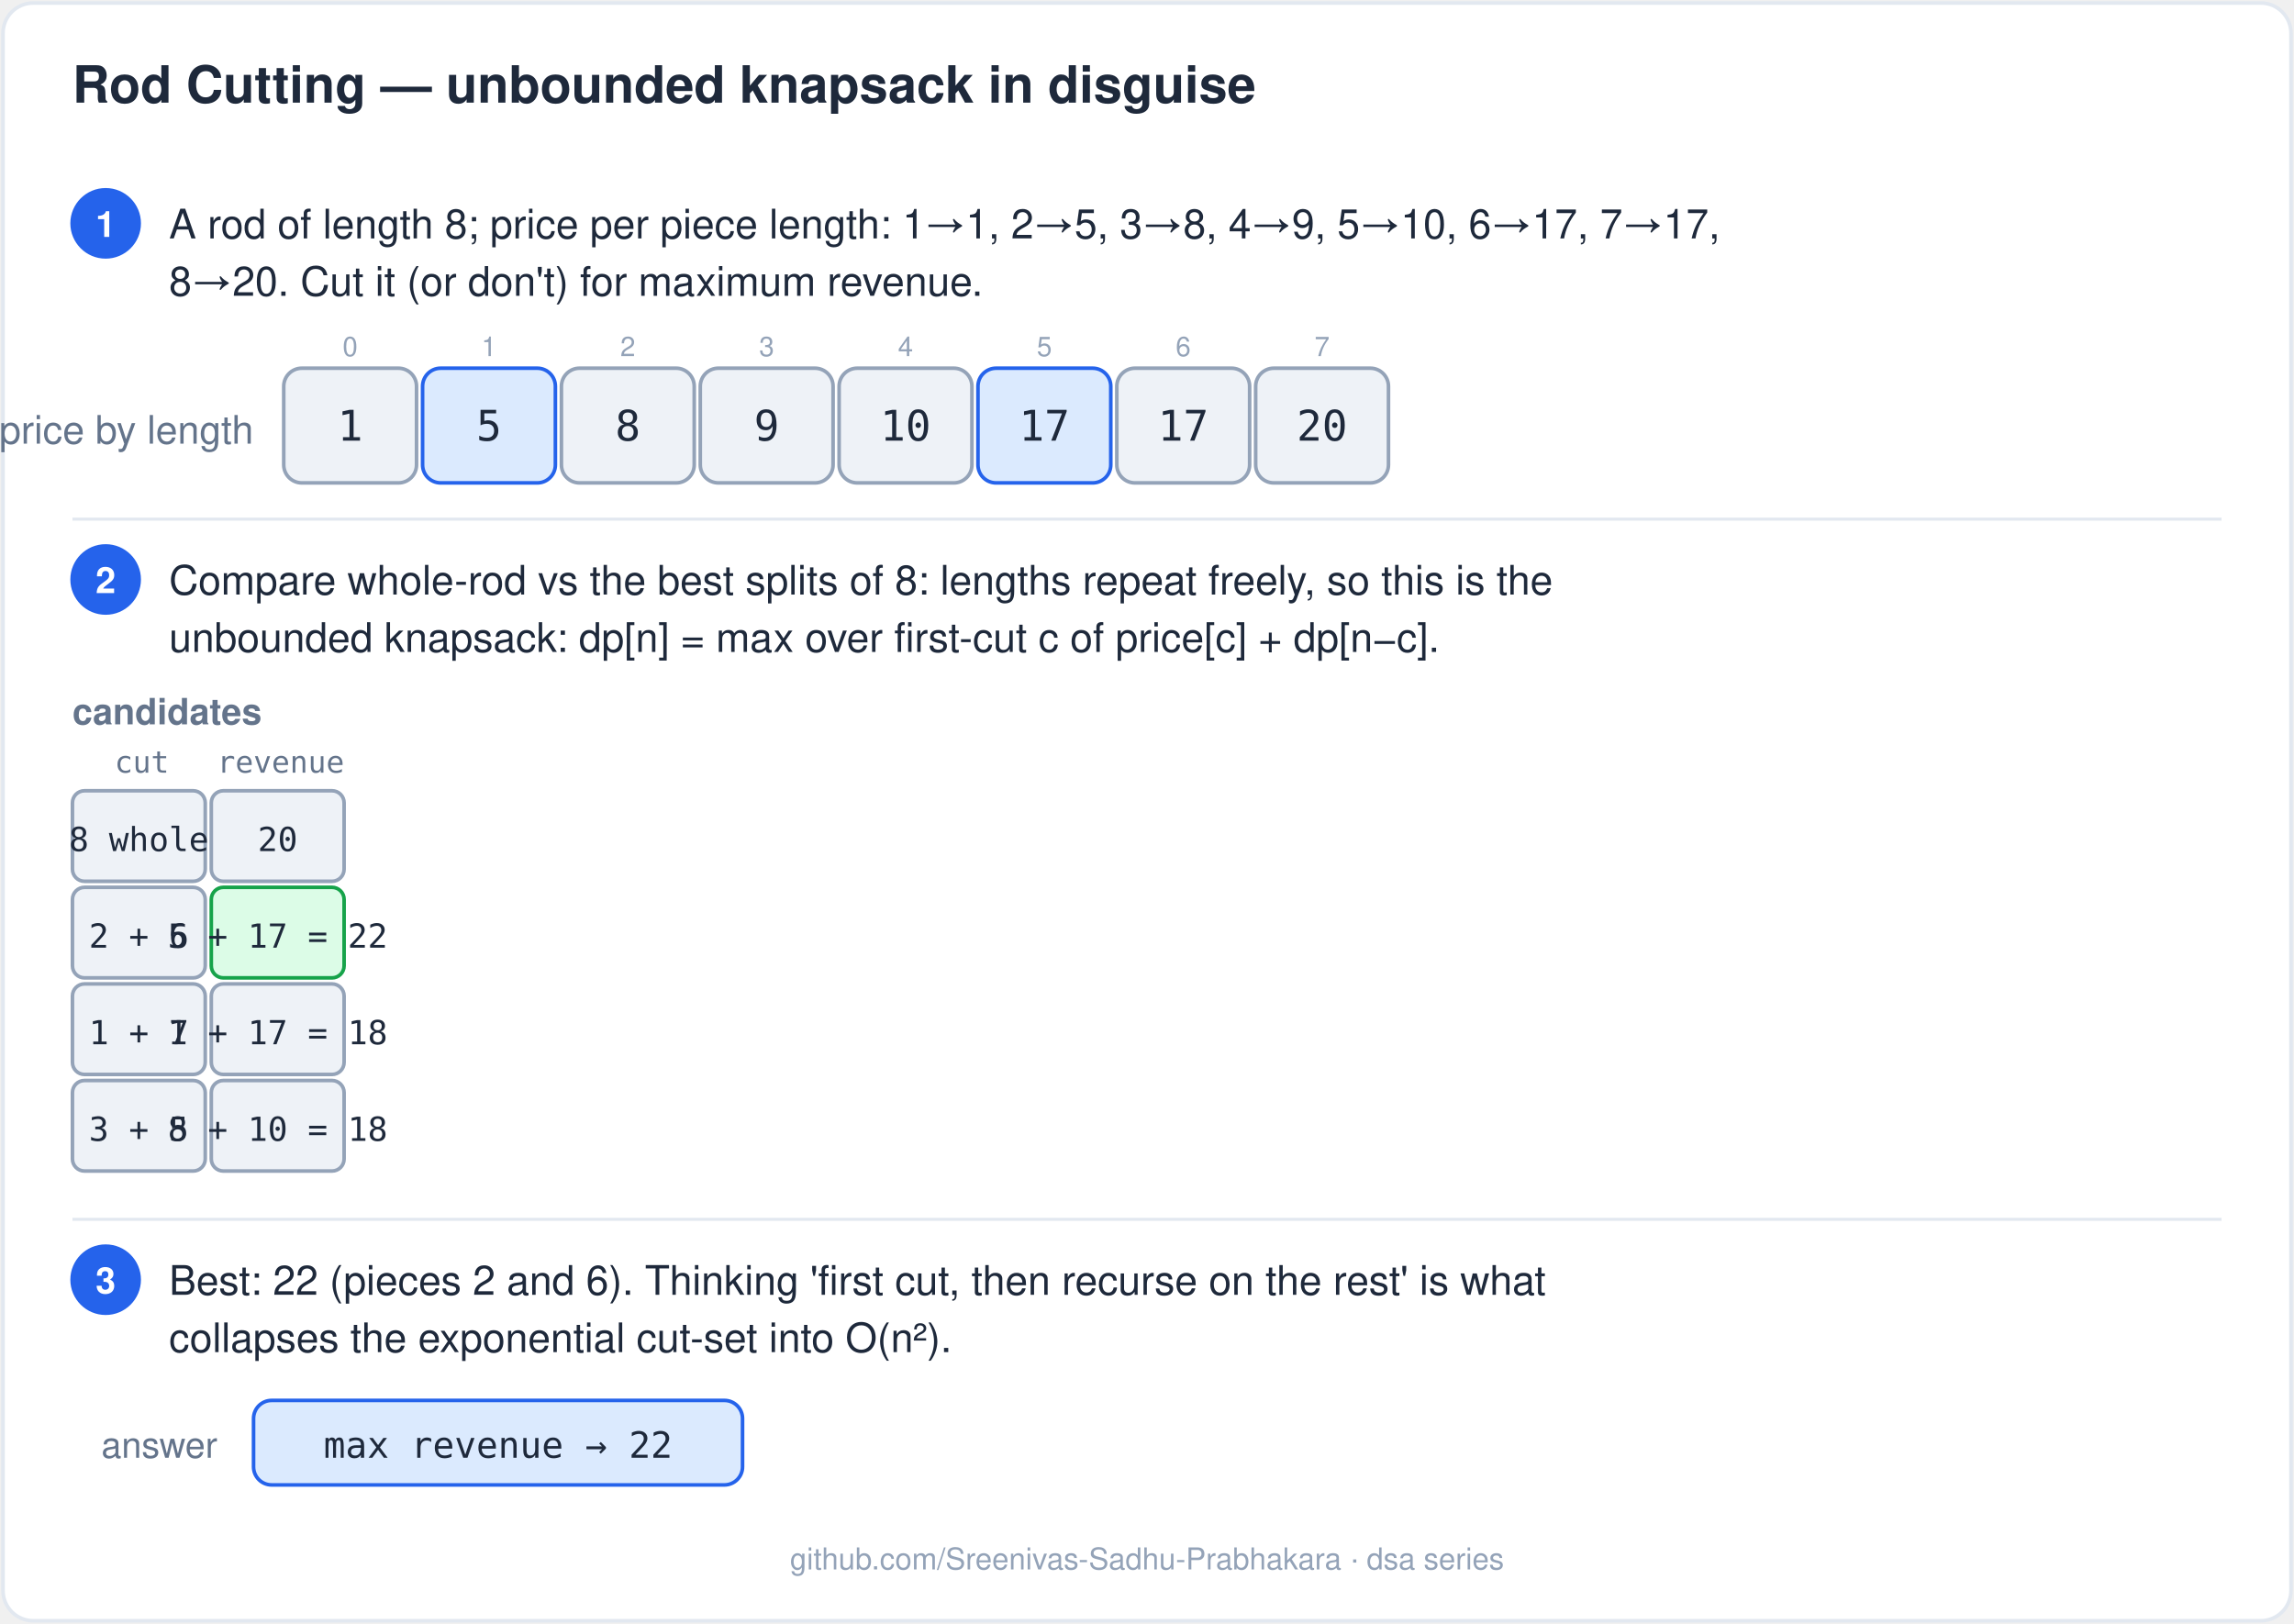
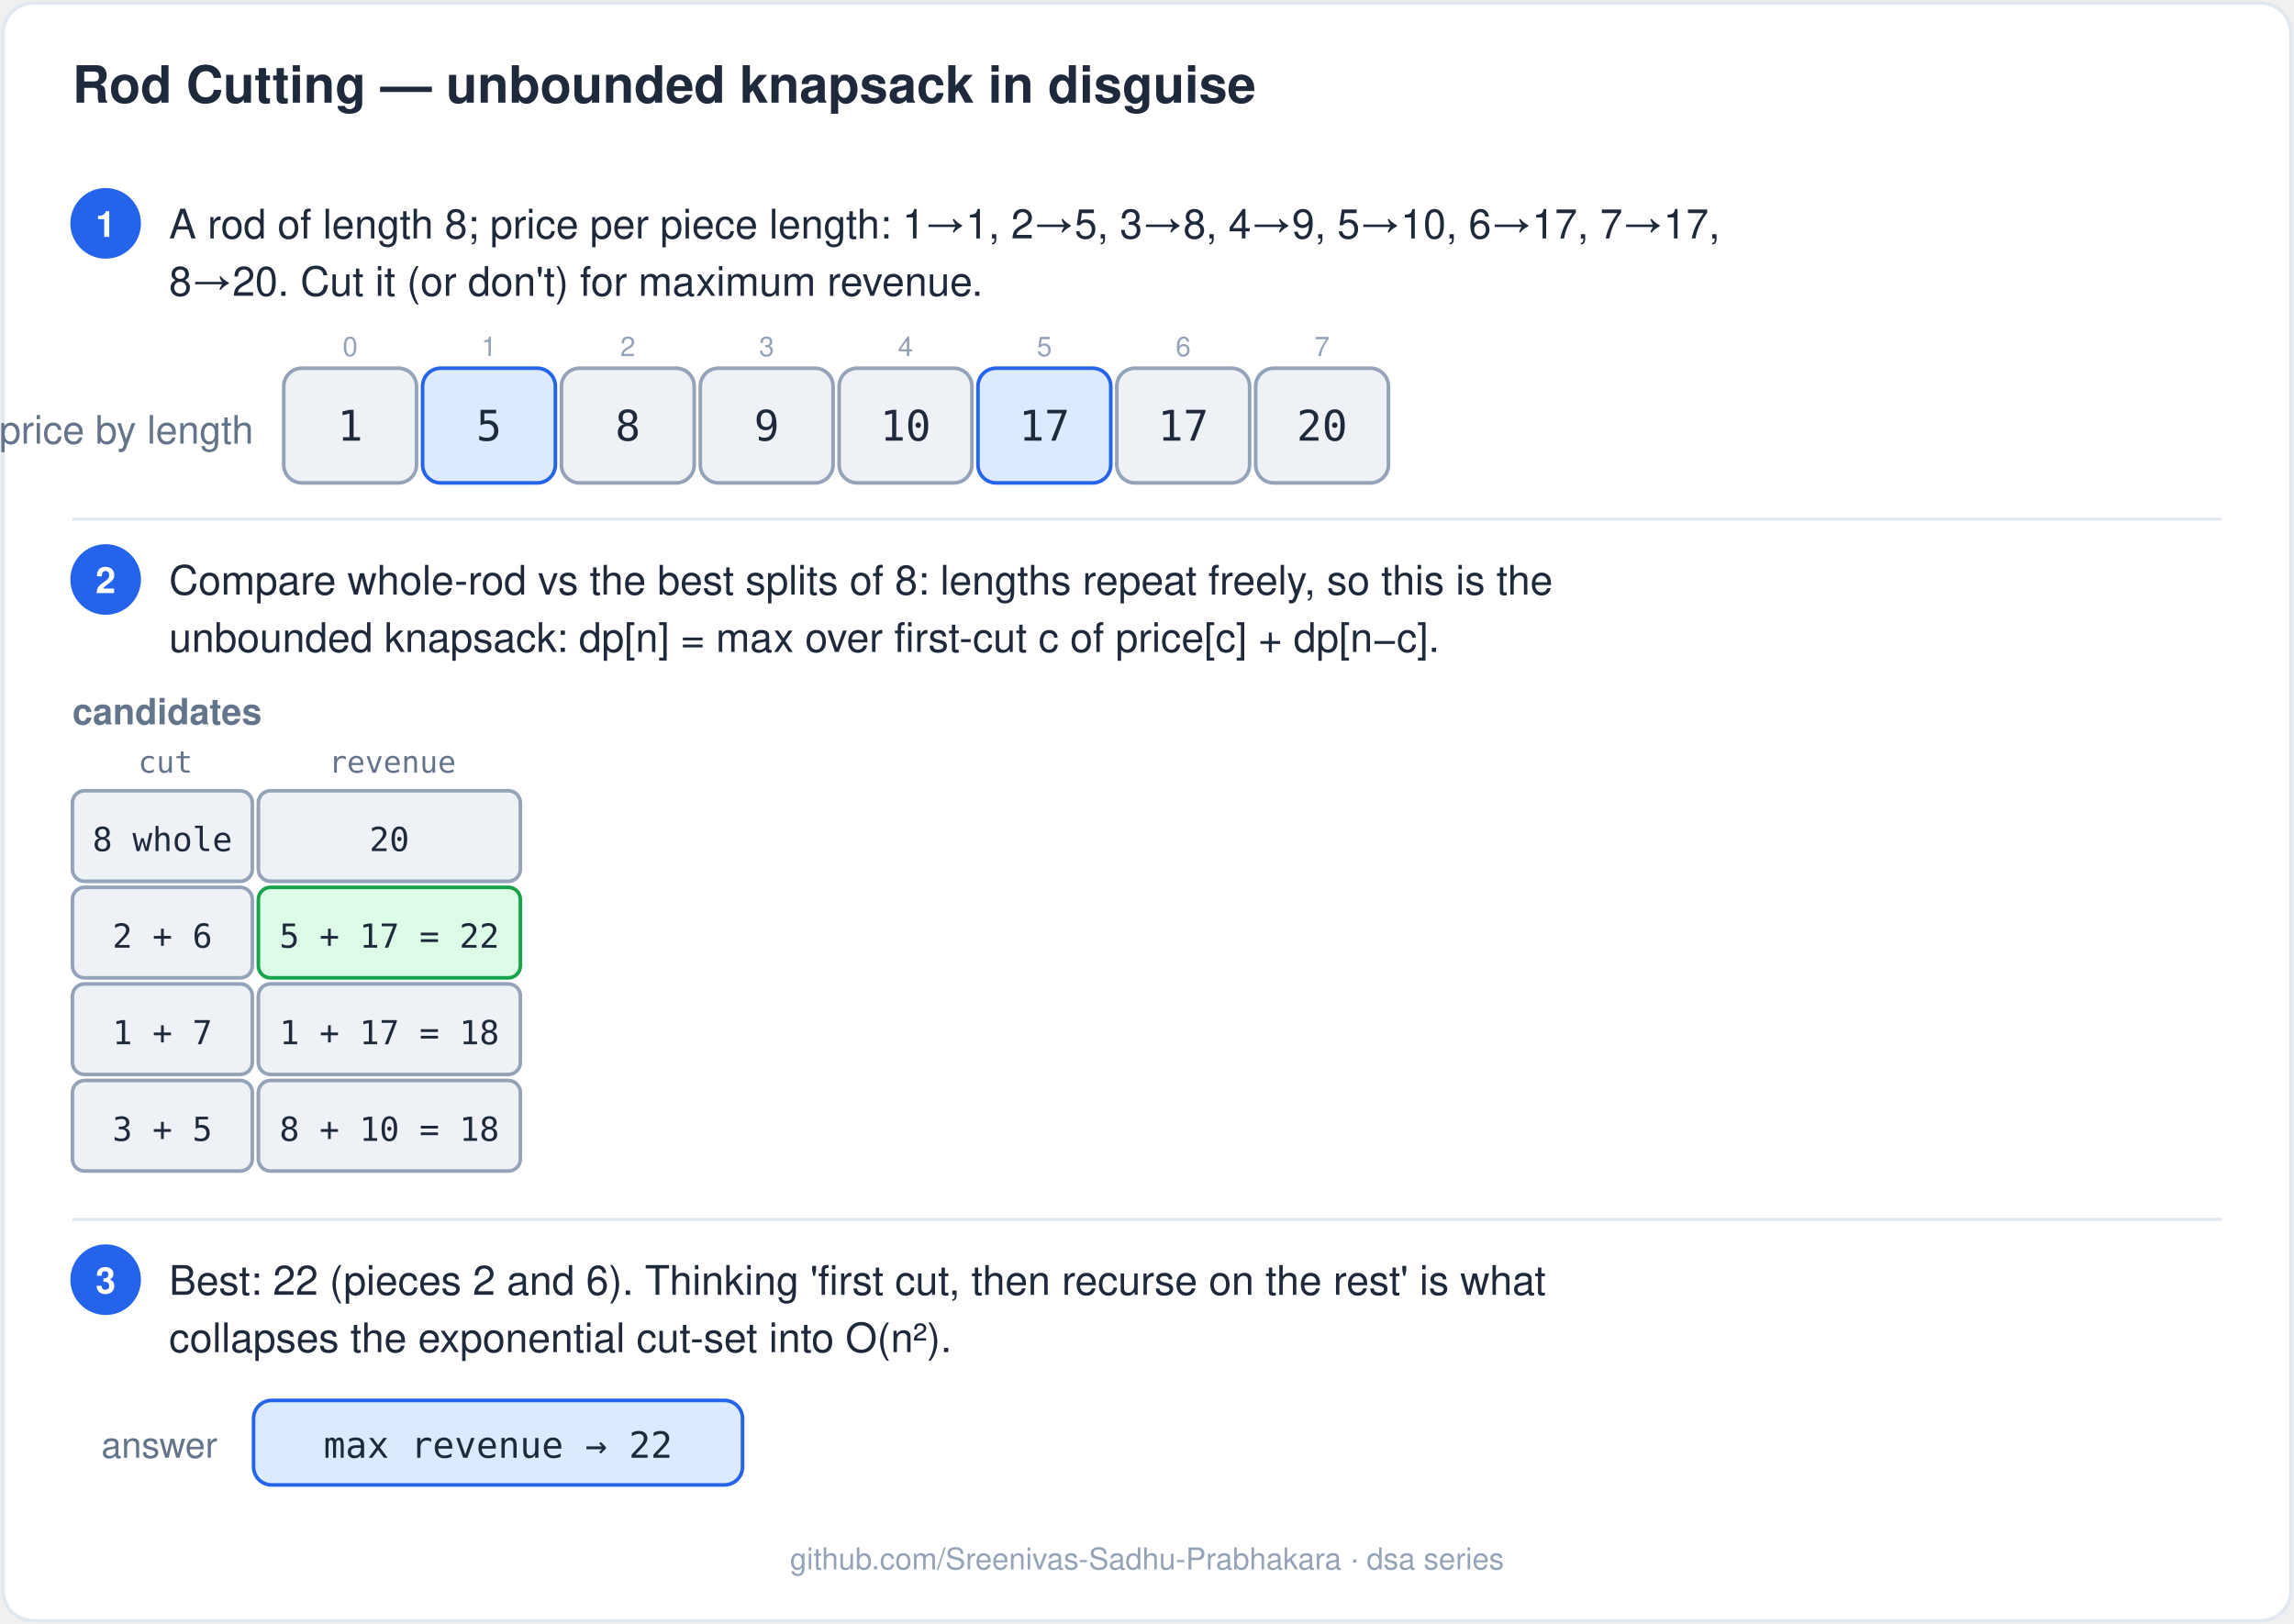
<svg xmlns="http://www.w3.org/2000/svg" width="760" height="538" viewBox="0 0 760 538" role="img" aria-label="Step-by-step visual walkthrough">
  <defs>
    <marker id="arr" markerWidth="8" markerHeight="8" refX="6" refY="3" orient="auto">
      <path d="M0,0 L7,3 L0,6 z" fill="context-stroke" />
    </marker>
  </defs>
  <rect x="1.0" y="1.0" width="758.0" height="536.0" rx="10" fill="#ffffff" stroke="#e2e8f0" stroke-width="1.2" />
  <text x="24.0" y="34.0" font-family="-apple-system,Segoe UI,Helvetica,Arial,sans-serif" font-size="17" fill="#1e293b" text-anchor="start" font-weight="600">Rod Cutting — unbounded knapsack in disguise</text>
  <circle cx="35.0" cy="74.0" r="11" fill="#2563eb" stroke="#2563eb" stroke-width="1.4" />
  <text x="35.0" y="78.5" font-family="-apple-system,Segoe UI,Helvetica,Arial,sans-serif" font-size="12" fill="#ffffff" text-anchor="middle" font-weight="600">1</text>
  <text x="56.0" y="79.0" font-family="-apple-system,Segoe UI,Helvetica,Arial,sans-serif" font-size="13.5" fill="#1e293b" text-anchor="start">A rod of length 8; price per piece length: 1→1, 2→5, 3→8, 4→9, 5→10, 6→17, 7→17,</text>
  <text x="56.0" y="98.0" font-family="-apple-system,Segoe UI,Helvetica,Arial,sans-serif" font-size="13.5" fill="#1e293b" text-anchor="start">8→20. Cut it (or don't) for maximum revenue.</text>
  <text x="84.0" y="147.0" font-family="-apple-system,Segoe UI,Helvetica,Arial,sans-serif" font-size="13" fill="#64748b" text-anchor="end">price by length</text>
  <rect x="94.0" y="122.0" width="44.0" height="38.0" rx="6" fill="#eef2f7" stroke="#94a3b8" stroke-width="1.2" />
  <text x="116.0" y="146.0" font-family="ui-monospace,Menlo,monospace" font-size="14" fill="#1e293b" text-anchor="middle">1</text>
  <text x="116.0" y="118.0" font-family="-apple-system,Segoe UI,Helvetica,Arial,sans-serif" font-size="9" fill="#94a3b8" text-anchor="middle">0</text>
  <rect x="140.0" y="122.0" width="44.0" height="38.0" rx="6" fill="#dbeafe" stroke="#2563eb" stroke-width="1.2" />
  <text x="162.0" y="146.0" font-family="ui-monospace,Menlo,monospace" font-size="14" fill="#1e293b" text-anchor="middle">5</text>
  <text x="162.0" y="118.0" font-family="-apple-system,Segoe UI,Helvetica,Arial,sans-serif" font-size="9" fill="#94a3b8" text-anchor="middle">1</text>
  <rect x="186.0" y="122.0" width="44.0" height="38.0" rx="6" fill="#eef2f7" stroke="#94a3b8" stroke-width="1.2" />
  <text x="208.0" y="146.0" font-family="ui-monospace,Menlo,monospace" font-size="14" fill="#1e293b" text-anchor="middle">8</text>
  <text x="208.0" y="118.0" font-family="-apple-system,Segoe UI,Helvetica,Arial,sans-serif" font-size="9" fill="#94a3b8" text-anchor="middle">2</text>
  <rect x="232.0" y="122.0" width="44.0" height="38.0" rx="6" fill="#eef2f7" stroke="#94a3b8" stroke-width="1.2" />
  <text x="254.0" y="146.0" font-family="ui-monospace,Menlo,monospace" font-size="14" fill="#1e293b" text-anchor="middle">9</text>
  <text x="254.0" y="118.0" font-family="-apple-system,Segoe UI,Helvetica,Arial,sans-serif" font-size="9" fill="#94a3b8" text-anchor="middle">3</text>
  <rect x="278.0" y="122.0" width="44.0" height="38.0" rx="6" fill="#eef2f7" stroke="#94a3b8" stroke-width="1.2" />
  <text x="300.0" y="146.0" font-family="ui-monospace,Menlo,monospace" font-size="14" fill="#1e293b" text-anchor="middle">10</text>
  <text x="300.0" y="118.0" font-family="-apple-system,Segoe UI,Helvetica,Arial,sans-serif" font-size="9" fill="#94a3b8" text-anchor="middle">4</text>
  <rect x="324.0" y="122.0" width="44.0" height="38.0" rx="6" fill="#dbeafe" stroke="#2563eb" stroke-width="1.2" />
  <text x="346.0" y="146.0" font-family="ui-monospace,Menlo,monospace" font-size="14" fill="#1e293b" text-anchor="middle">17</text>
  <text x="346.0" y="118.0" font-family="-apple-system,Segoe UI,Helvetica,Arial,sans-serif" font-size="9" fill="#94a3b8" text-anchor="middle">5</text>
  <rect x="370.0" y="122.0" width="44.0" height="38.0" rx="6" fill="#eef2f7" stroke="#94a3b8" stroke-width="1.2" />
  <text x="392.0" y="146.0" font-family="ui-monospace,Menlo,monospace" font-size="14" fill="#1e293b" text-anchor="middle">17</text>
  <text x="392.0" y="118.0" font-family="-apple-system,Segoe UI,Helvetica,Arial,sans-serif" font-size="9" fill="#94a3b8" text-anchor="middle">6</text>
  <rect x="416.0" y="122.0" width="44.0" height="38.0" rx="6" fill="#eef2f7" stroke="#94a3b8" stroke-width="1.2" />
  <text x="438.0" y="146.0" font-family="ui-monospace,Menlo,monospace" font-size="14" fill="#1e293b" text-anchor="middle">20</text>
  <text x="438.0" y="118.0" font-family="-apple-system,Segoe UI,Helvetica,Arial,sans-serif" font-size="9" fill="#94a3b8" text-anchor="middle">7</text>
  <line x1="24.0" y1="172.0" x2="736.0" y2="172.0" stroke="#e2e8f0" stroke-width="1" />
  <circle cx="35.0" cy="192.0" r="11" fill="#2563eb" stroke="#2563eb" stroke-width="1.4" />
  <text x="35.0" y="196.5" font-family="-apple-system,Segoe UI,Helvetica,Arial,sans-serif" font-size="12" fill="#ffffff" text-anchor="middle" font-weight="600">2</text>
  <text x="56.0" y="197.0" font-family="-apple-system,Segoe UI,Helvetica,Arial,sans-serif" font-size="13.5" fill="#1e293b" text-anchor="start">Compare whole-rod vs the best splits of 8: lengths repeat freely, so this is the</text>
  <text x="56.0" y="216.0" font-family="-apple-system,Segoe UI,Helvetica,Arial,sans-serif" font-size="13.5" fill="#1e293b" text-anchor="start">unbounded knapsack: dp[n] = max over first-cut c of price[c] + dp[n−c].</text>
  <text x="24.0" y="240.0" font-family="-apple-system,Segoe UI,Helvetica,Arial,sans-serif" font-size="12" fill="#64748b" text-anchor="start" font-weight="600">candidates</text>
-   <text x="47.0" y="256.0" font-family="ui-monospace,Menlo,monospace" font-size="10" fill="#64748b" text-anchor="middle">cut</text>
-   <text x="93.0" y="256.0" font-family="ui-monospace,Menlo,monospace" font-size="10" fill="#64748b" text-anchor="middle">revenue</text>
-   <rect x="24.0" y="262.0" width="44.0" height="30.0" rx="4" fill="#eef2f7" stroke="#94a3b8" stroke-width="1.2" />
-   <text x="46.0" y="282.0" font-family="ui-monospace,Menlo,monospace" font-size="11" fill="#1e293b" text-anchor="middle">8 whole</text>
-   <rect x="70.0" y="262.0" width="44.0" height="30.0" rx="4" fill="#eef2f7" stroke="#94a3b8" stroke-width="1.2" />
-   <text x="92.0" y="282.0" font-family="ui-monospace,Menlo,monospace" font-size="11" fill="#1e293b" text-anchor="middle">20</text>
-   <rect x="24.0" y="294.0" width="44.0" height="30.0" rx="4" fill="#eef2f7" stroke="#94a3b8" stroke-width="1.2" />
-   <text x="46.0" y="314.0" font-family="ui-monospace,Menlo,monospace" font-size="11" fill="#1e293b" text-anchor="middle">2 + 6</text>
-   <rect x="70.0" y="294.0" width="44.0" height="30.0" rx="4" fill="#dcfce7" stroke="#16a34a" stroke-width="1.2" />
-   <text x="92.0" y="314.0" font-family="ui-monospace,Menlo,monospace" font-size="11" fill="#1e293b" text-anchor="middle">5 + 17 = 22</text>
-   <rect x="24.0" y="326.0" width="44.0" height="30.0" rx="4" fill="#eef2f7" stroke="#94a3b8" stroke-width="1.2" />
-   <text x="46.0" y="346.0" font-family="ui-monospace,Menlo,monospace" font-size="11" fill="#1e293b" text-anchor="middle">1 + 7</text>
-   <rect x="70.0" y="326.0" width="44.0" height="30.0" rx="4" fill="#eef2f7" stroke="#94a3b8" stroke-width="1.2" />
-   <text x="92.0" y="346.0" font-family="ui-monospace,Menlo,monospace" font-size="11" fill="#1e293b" text-anchor="middle">1 + 17 = 18</text>
-   <rect x="24.0" y="358.0" width="44.0" height="30.0" rx="4" fill="#eef2f7" stroke="#94a3b8" stroke-width="1.2" />
-   <text x="46.0" y="378.0" font-family="ui-monospace,Menlo,monospace" font-size="11" fill="#1e293b" text-anchor="middle">3 + 5</text>
-   <rect x="70.0" y="358.0" width="44.0" height="30.0" rx="4" fill="#eef2f7" stroke="#94a3b8" stroke-width="1.2" />
-   <text x="92.0" y="378.0" font-family="ui-monospace,Menlo,monospace" font-size="11" fill="#1e293b" text-anchor="middle">8 + 10 = 18</text>
+   <text x="54.8" y="256.0" font-family="ui-monospace,Menlo,monospace" font-size="10" fill="#64748b" text-anchor="middle">cut</text>
+   <text x="130.0" y="256.0" font-family="ui-monospace,Menlo,monospace" font-size="10" fill="#64748b" text-anchor="middle">revenue</text>
+   <rect x="24.0" y="262.0" width="59.6" height="30.0" rx="4" fill="#eef2f7" stroke="#94a3b8" stroke-width="1.2" />
+   <text x="53.8" y="282.0" font-family="ui-monospace,Menlo,monospace" font-size="11" fill="#1e293b" text-anchor="middle">8 whole</text>
+   <rect x="85.6" y="262.0" width="86.8" height="30.0" rx="4" fill="#eef2f7" stroke="#94a3b8" stroke-width="1.2" />
+   <text x="129.0" y="282.0" font-family="ui-monospace,Menlo,monospace" font-size="11" fill="#1e293b" text-anchor="middle">20</text>
+   <rect x="24.0" y="294.0" width="59.6" height="30.0" rx="4" fill="#eef2f7" stroke="#94a3b8" stroke-width="1.2" />
+   <text x="53.8" y="314.0" font-family="ui-monospace,Menlo,monospace" font-size="11" fill="#1e293b" text-anchor="middle">2 + 6</text>
+   <rect x="85.6" y="294.0" width="86.8" height="30.0" rx="4" fill="#dcfce7" stroke="#16a34a" stroke-width="1.2" />
+   <text x="129.0" y="314.0" font-family="ui-monospace,Menlo,monospace" font-size="11" fill="#1e293b" text-anchor="middle">5 + 17 = 22</text>
+   <rect x="24.0" y="326.0" width="59.6" height="30.0" rx="4" fill="#eef2f7" stroke="#94a3b8" stroke-width="1.2" />
+   <text x="53.8" y="346.0" font-family="ui-monospace,Menlo,monospace" font-size="11" fill="#1e293b" text-anchor="middle">1 + 7</text>
+   <rect x="85.6" y="326.0" width="86.8" height="30.0" rx="4" fill="#eef2f7" stroke="#94a3b8" stroke-width="1.2" />
+   <text x="129.0" y="346.0" font-family="ui-monospace,Menlo,monospace" font-size="11" fill="#1e293b" text-anchor="middle">1 + 17 = 18</text>
+   <rect x="24.0" y="358.0" width="59.6" height="30.0" rx="4" fill="#eef2f7" stroke="#94a3b8" stroke-width="1.2" />
+   <text x="53.8" y="378.0" font-family="ui-monospace,Menlo,monospace" font-size="11" fill="#1e293b" text-anchor="middle">3 + 5</text>
+   <rect x="85.6" y="358.0" width="86.8" height="30.0" rx="4" fill="#eef2f7" stroke="#94a3b8" stroke-width="1.2" />
+   <text x="129.0" y="378.0" font-family="ui-monospace,Menlo,monospace" font-size="11" fill="#1e293b" text-anchor="middle">8 + 10 = 18</text>
  <line x1="24.0" y1="404.0" x2="736.0" y2="404.0" stroke="#e2e8f0" stroke-width="1" />
  <circle cx="35.0" cy="424.0" r="11" fill="#2563eb" stroke="#2563eb" stroke-width="1.4" />
  <text x="35.0" y="428.5" font-family="-apple-system,Segoe UI,Helvetica,Arial,sans-serif" font-size="12" fill="#ffffff" text-anchor="middle" font-weight="600">3</text>
  <text x="56.0" y="429.0" font-family="-apple-system,Segoe UI,Helvetica,Arial,sans-serif" font-size="13.5" fill="#1e293b" text-anchor="start">Best: 22 (pieces 2 and 6). Thinking 'first cut, then recurse on the rest' is what</text>
  <text x="56.0" y="448.0" font-family="-apple-system,Segoe UI,Helvetica,Arial,sans-serif" font-size="13.5" fill="#1e293b" text-anchor="start">collapses the exponential cut-set into O(n²).</text>
  <text x="72.0" y="483.0" font-family="-apple-system,Segoe UI,Helvetica,Arial,sans-serif" font-size="12" fill="#64748b" text-anchor="end">answer</text>
  <rect x="84.0" y="464.0" width="162.0" height="28.0" rx="6" fill="#dbeafe" stroke="#2563eb" stroke-width="1.2" />
  <text x="165.0" y="483.0" font-family="ui-monospace,Menlo,monospace" font-size="12" fill="#1e293b" text-anchor="middle">max revenue → 22</text>
  <text x="380.0" y="520.0" font-family="-apple-system,Segoe UI,Helvetica,Arial,sans-serif" font-size="10" fill="#94a3b8" text-anchor="middle">github.com/Sreenivas-Sadhu-Prabhakara · dsa series</text>
</svg>
